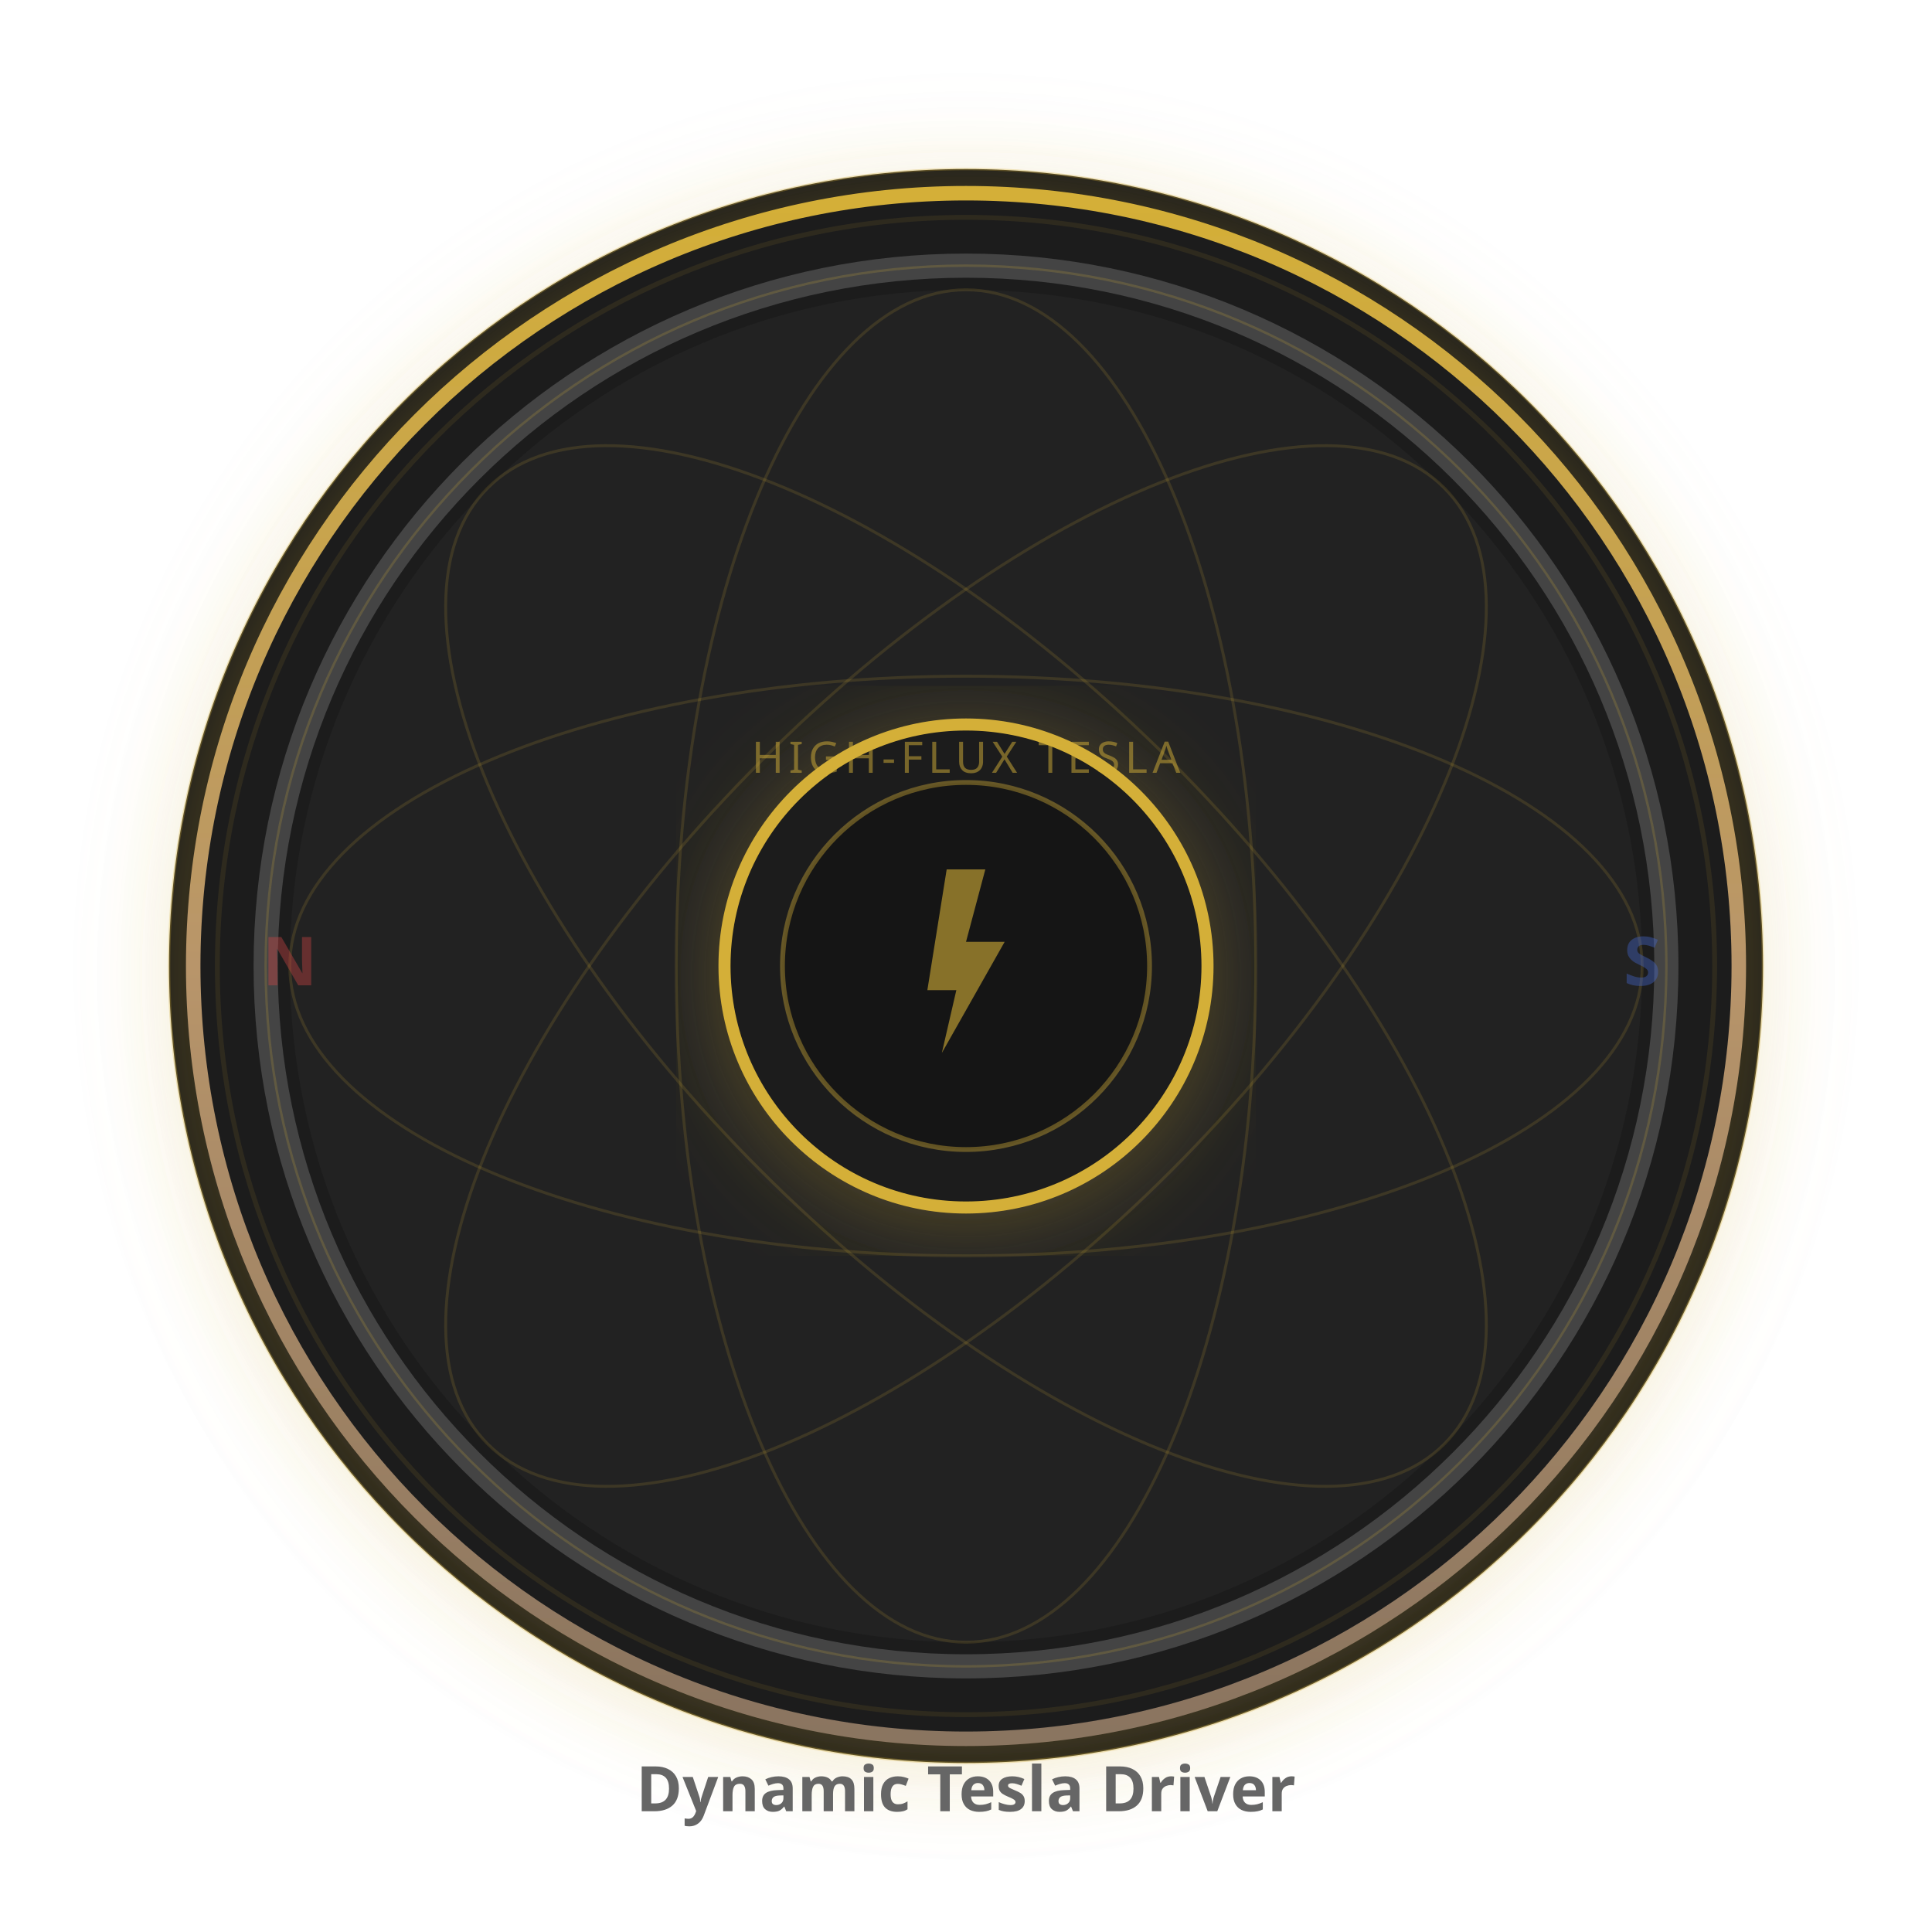
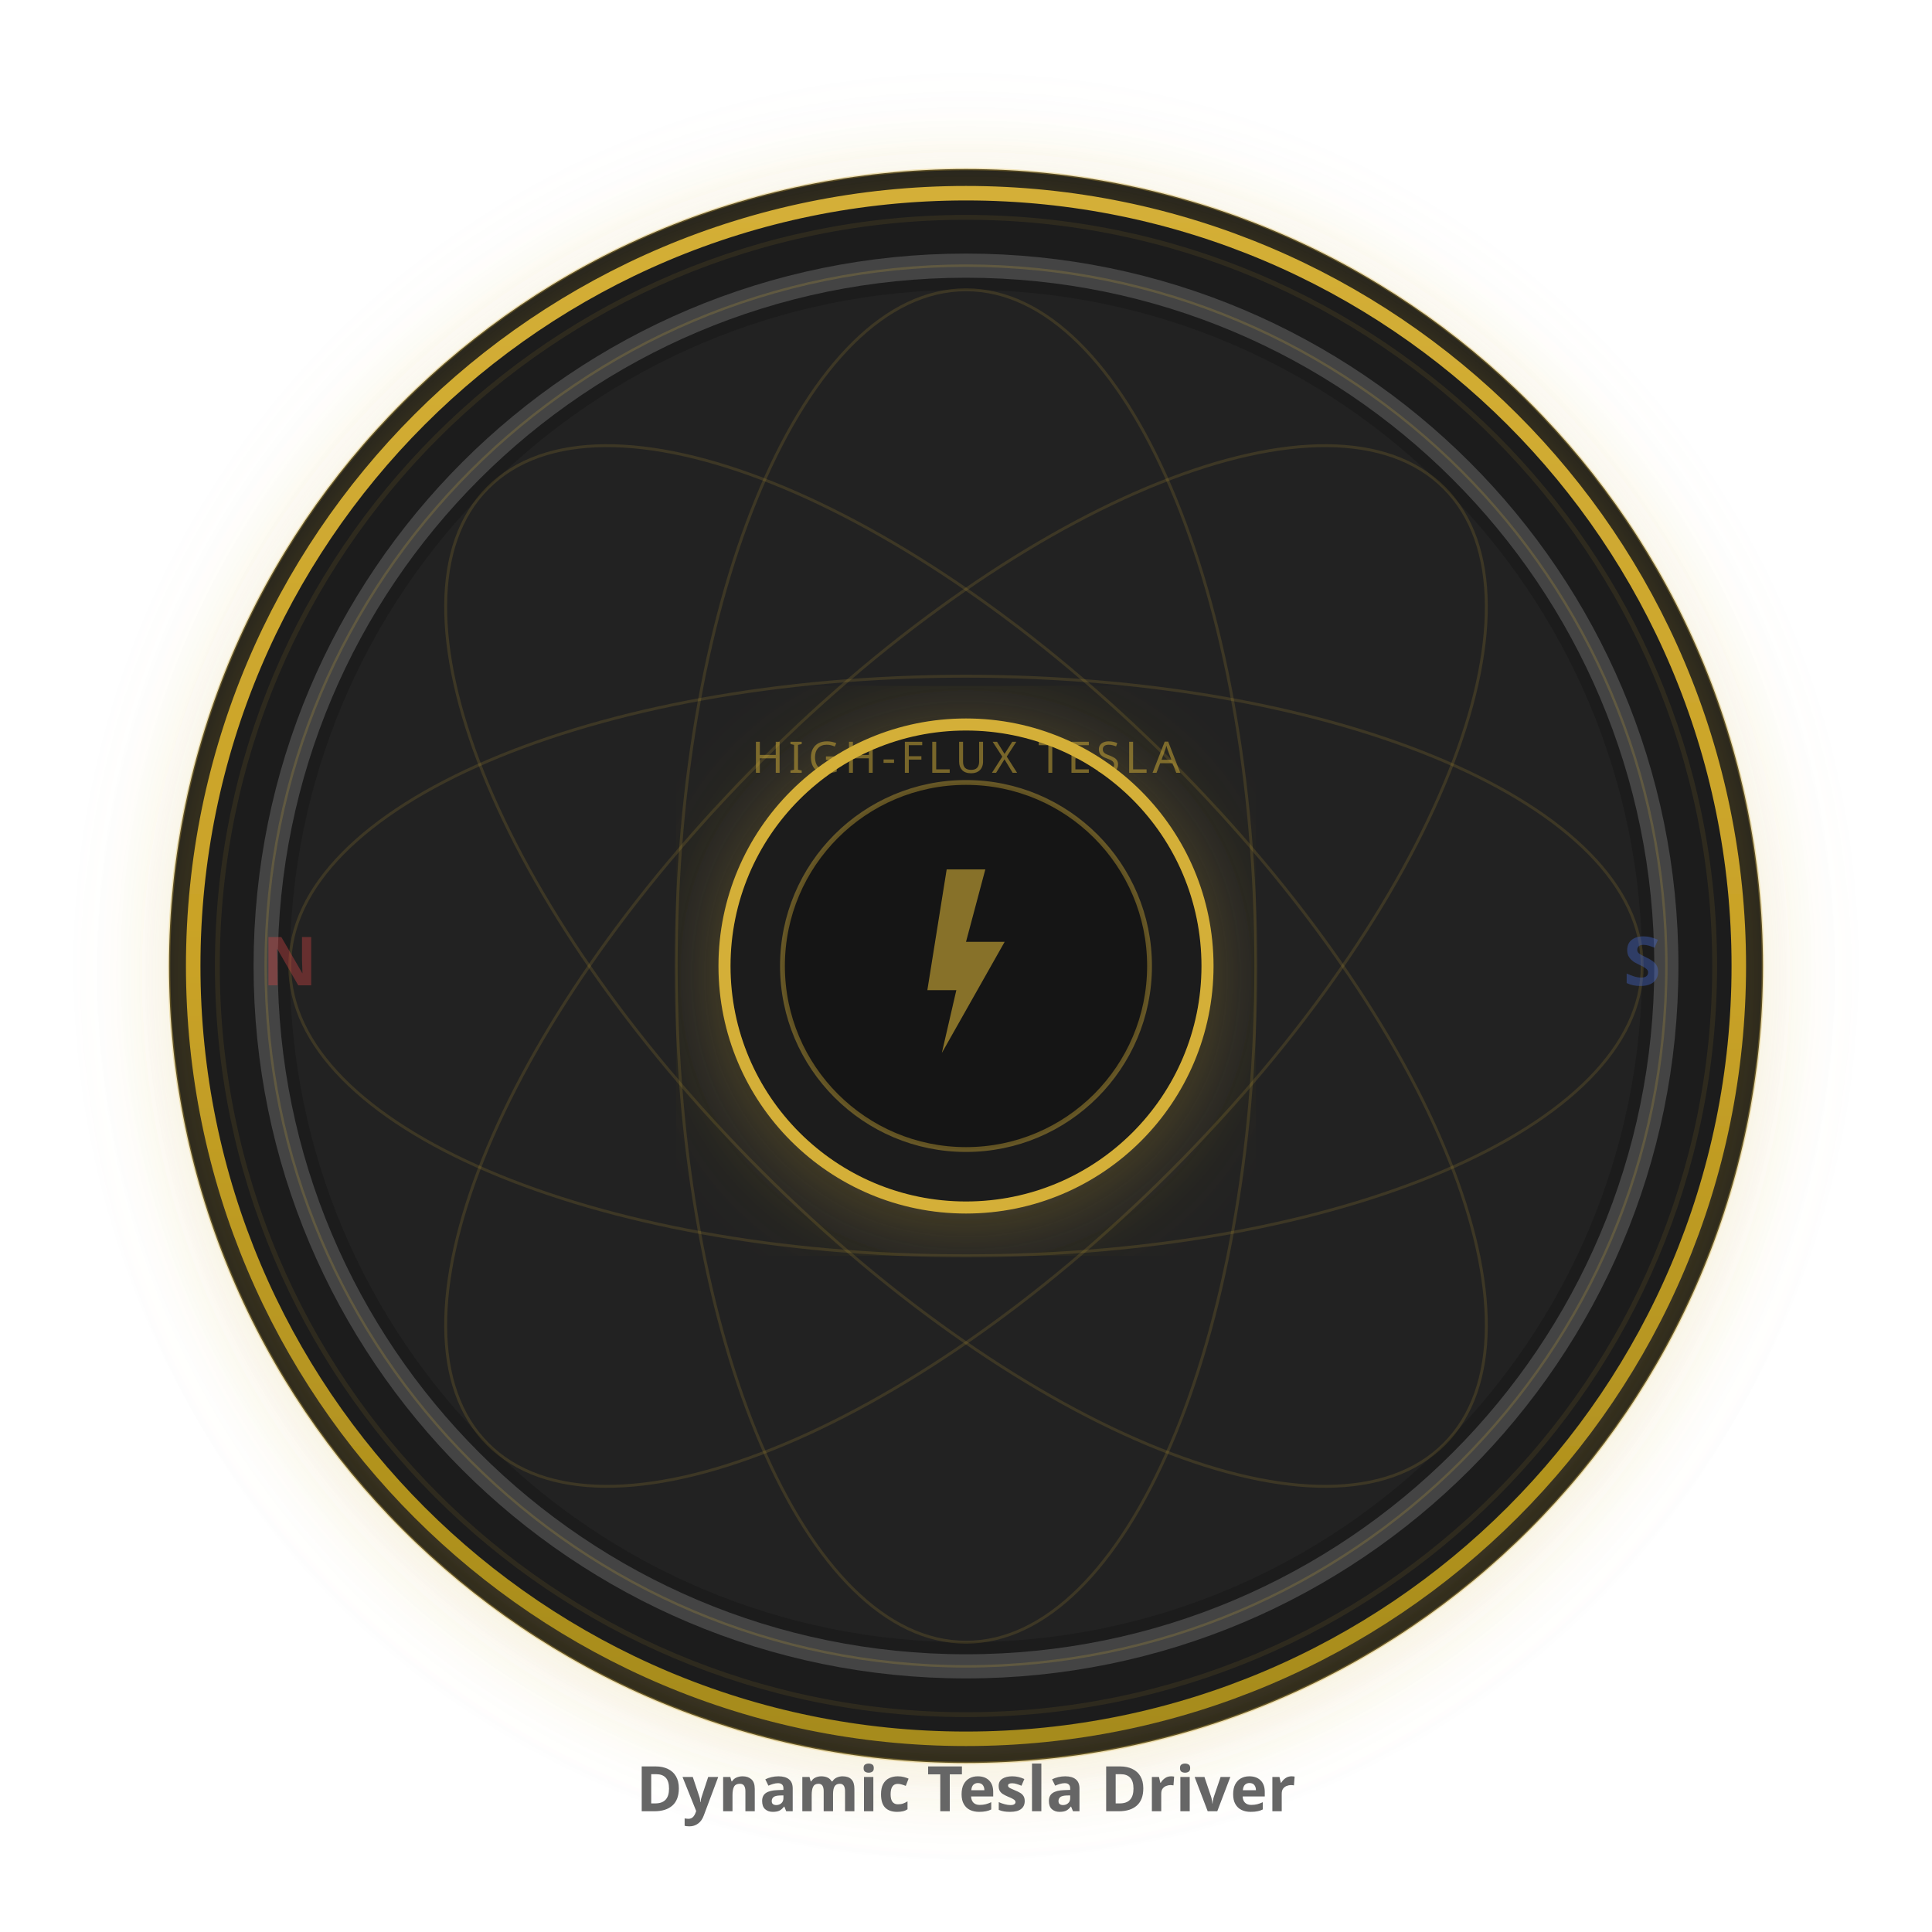
<svg xmlns="http://www.w3.org/2000/svg" viewBox="0 0 400 400" fill="none">
  <defs>
    <radialGradient id="glow" cx="50%" cy="50%" r="50%">
      <stop offset="0%" stop-color="#c0a060" stop-opacity="0.15" />
      <stop offset="100%" stop-color="#c0a060" stop-opacity="0" />
    </radialGradient>
    <linearGradient id="tesla-grad" x1="0" y1="0" x2="0" y2="1">
      <stop offset="0%" stop-color="#d4af37" />
-       <stop offset="50%" stop-color="#b8956a" />
-       <stop offset="100%" stop-color="#8a7460" />
+       <stop offset="50%" stop-color="#c9a227" />
+       <stop offset="100%" stop-color="#a68b1b" />
    </linearGradient>
    <linearGradient id="magnet-grad" x1="0" y1="0" x2="1" y2="0">
      <stop offset="0%" stop-color="#cc0000" />
      <stop offset="50%" stop-color="#333" />
      <stop offset="100%" stop-color="#0044cc" />
    </linearGradient>
    <filter id="gold-glow">
      <feDropShadow dx="0" dy="2" stdDeviation="10" flood-color="#d4af37" flood-opacity="0.3" />
    </filter>
  </defs>
  <circle cx="200" cy="200" r="190" fill="url(#glow)" />
  <circle cx="200" cy="200" r="165" fill="#1a1a1a" stroke="#d4af37" stroke-width="0.5" stroke-opacity="0.3" />
  <circle cx="200" cy="200" r="160" fill="#1e1e1e" stroke="url(#tesla-grad)" stroke-width="3" filter="url(#gold-glow)" />
  <circle cx="200" cy="200" r="155" fill="none" stroke="#d4af37" stroke-width="1" stroke-opacity="0.1" />
  <circle cx="200" cy="200" r="90" fill="none" stroke="#d4af37" stroke-width="10" stroke-opacity="0.08" />
  <circle cx="200" cy="200" r="140" fill="#222" />
  <ellipse cx="200" cy="200" rx="140" ry="60" fill="none" stroke="#d4af37" stroke-width="0.6" opacity="0.15" transform="rotate(0 200 200)" />
  <ellipse cx="200" cy="200" rx="140" ry="60" fill="none" stroke="#d4af37" stroke-width="0.6" opacity="0.15" transform="rotate(45 200 200)" />
  <ellipse cx="200" cy="200" rx="140" ry="60" fill="none" stroke="#d4af37" stroke-width="0.6" opacity="0.15" transform="rotate(90 200 200)" />
  <ellipse cx="200" cy="200" rx="140" ry="60" fill="none" stroke="#d4af37" stroke-width="0.6" opacity="0.15" transform="rotate(135 200 200)" />
  <circle cx="200" cy="200" r="145" fill="none" stroke="#444" stroke-width="5" />
  <circle cx="200" cy="200" r="145" fill="none" stroke="#d4af37" stroke-width="0.5" stroke-opacity="0.2" />
  <circle cx="200" cy="200" r="50" fill="#1a1a1a" stroke="#d4af37" stroke-width="2.5" filter="url(#gold-glow)" />
  <circle cx="200" cy="200" r="38" fill="#151515" stroke="#d4af37" stroke-width="1" stroke-opacity="0.4" />
  <path d="M196 180 L204 180 L200 195 L208 195 L195 218 L198 205 L192 205 Z" fill="#d4af37" opacity="0.6" />
  <text x="60" y="204" font-family="'Space Grotesk', system-ui" font-size="14" fill="#cc4444" text-anchor="middle" font-weight="bold" opacity="0.4">N</text>
  <text x="340" y="204" font-family="'Space Grotesk', system-ui" font-size="14" fill="#4466cc" text-anchor="middle" font-weight="bold" opacity="0.4">S</text>
  <text x="200" y="160" font-family="'Space Grotesk', system-ui" font-size="9" fill="#d4af37" text-anchor="middle" opacity="0.5" letter-spacing="1">HIGH-FLUX TESLA</text>
  <text x="200" y="375" font-family="'Space Grotesk', system-ui" font-size="13" fill="#666" text-anchor="middle" font-weight="bold">Dynamic Tesla Driver</text>
</svg>
